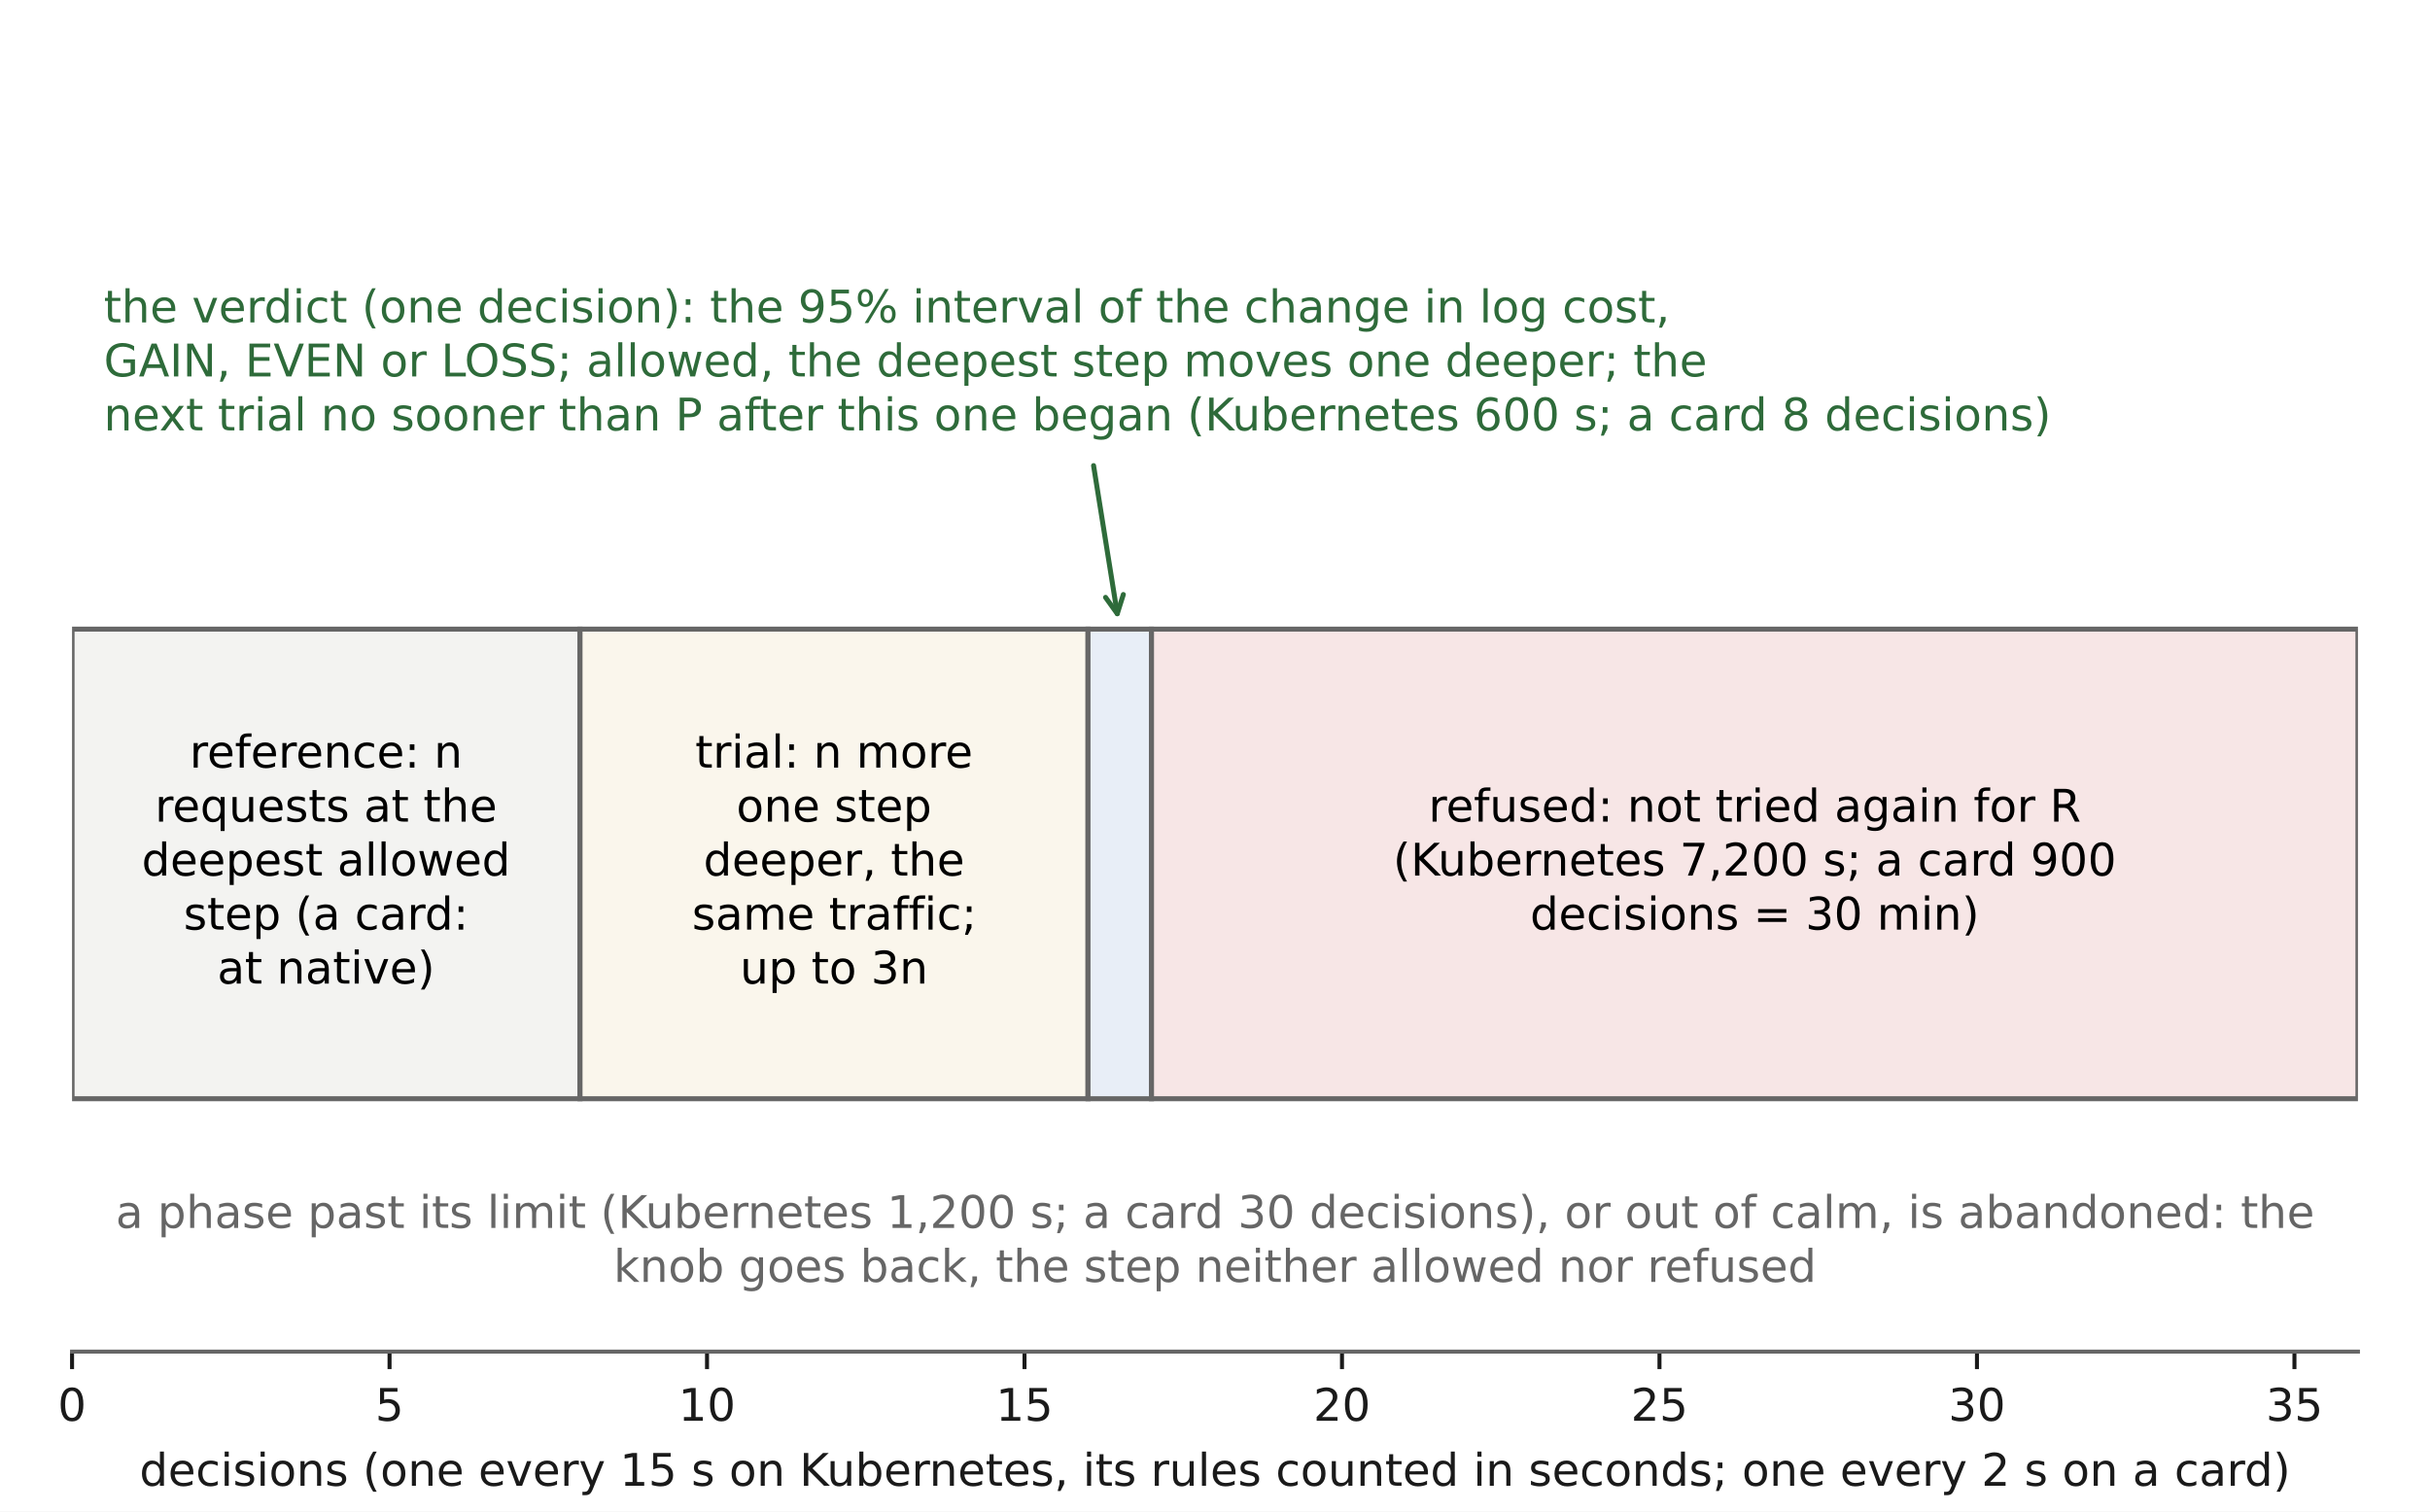
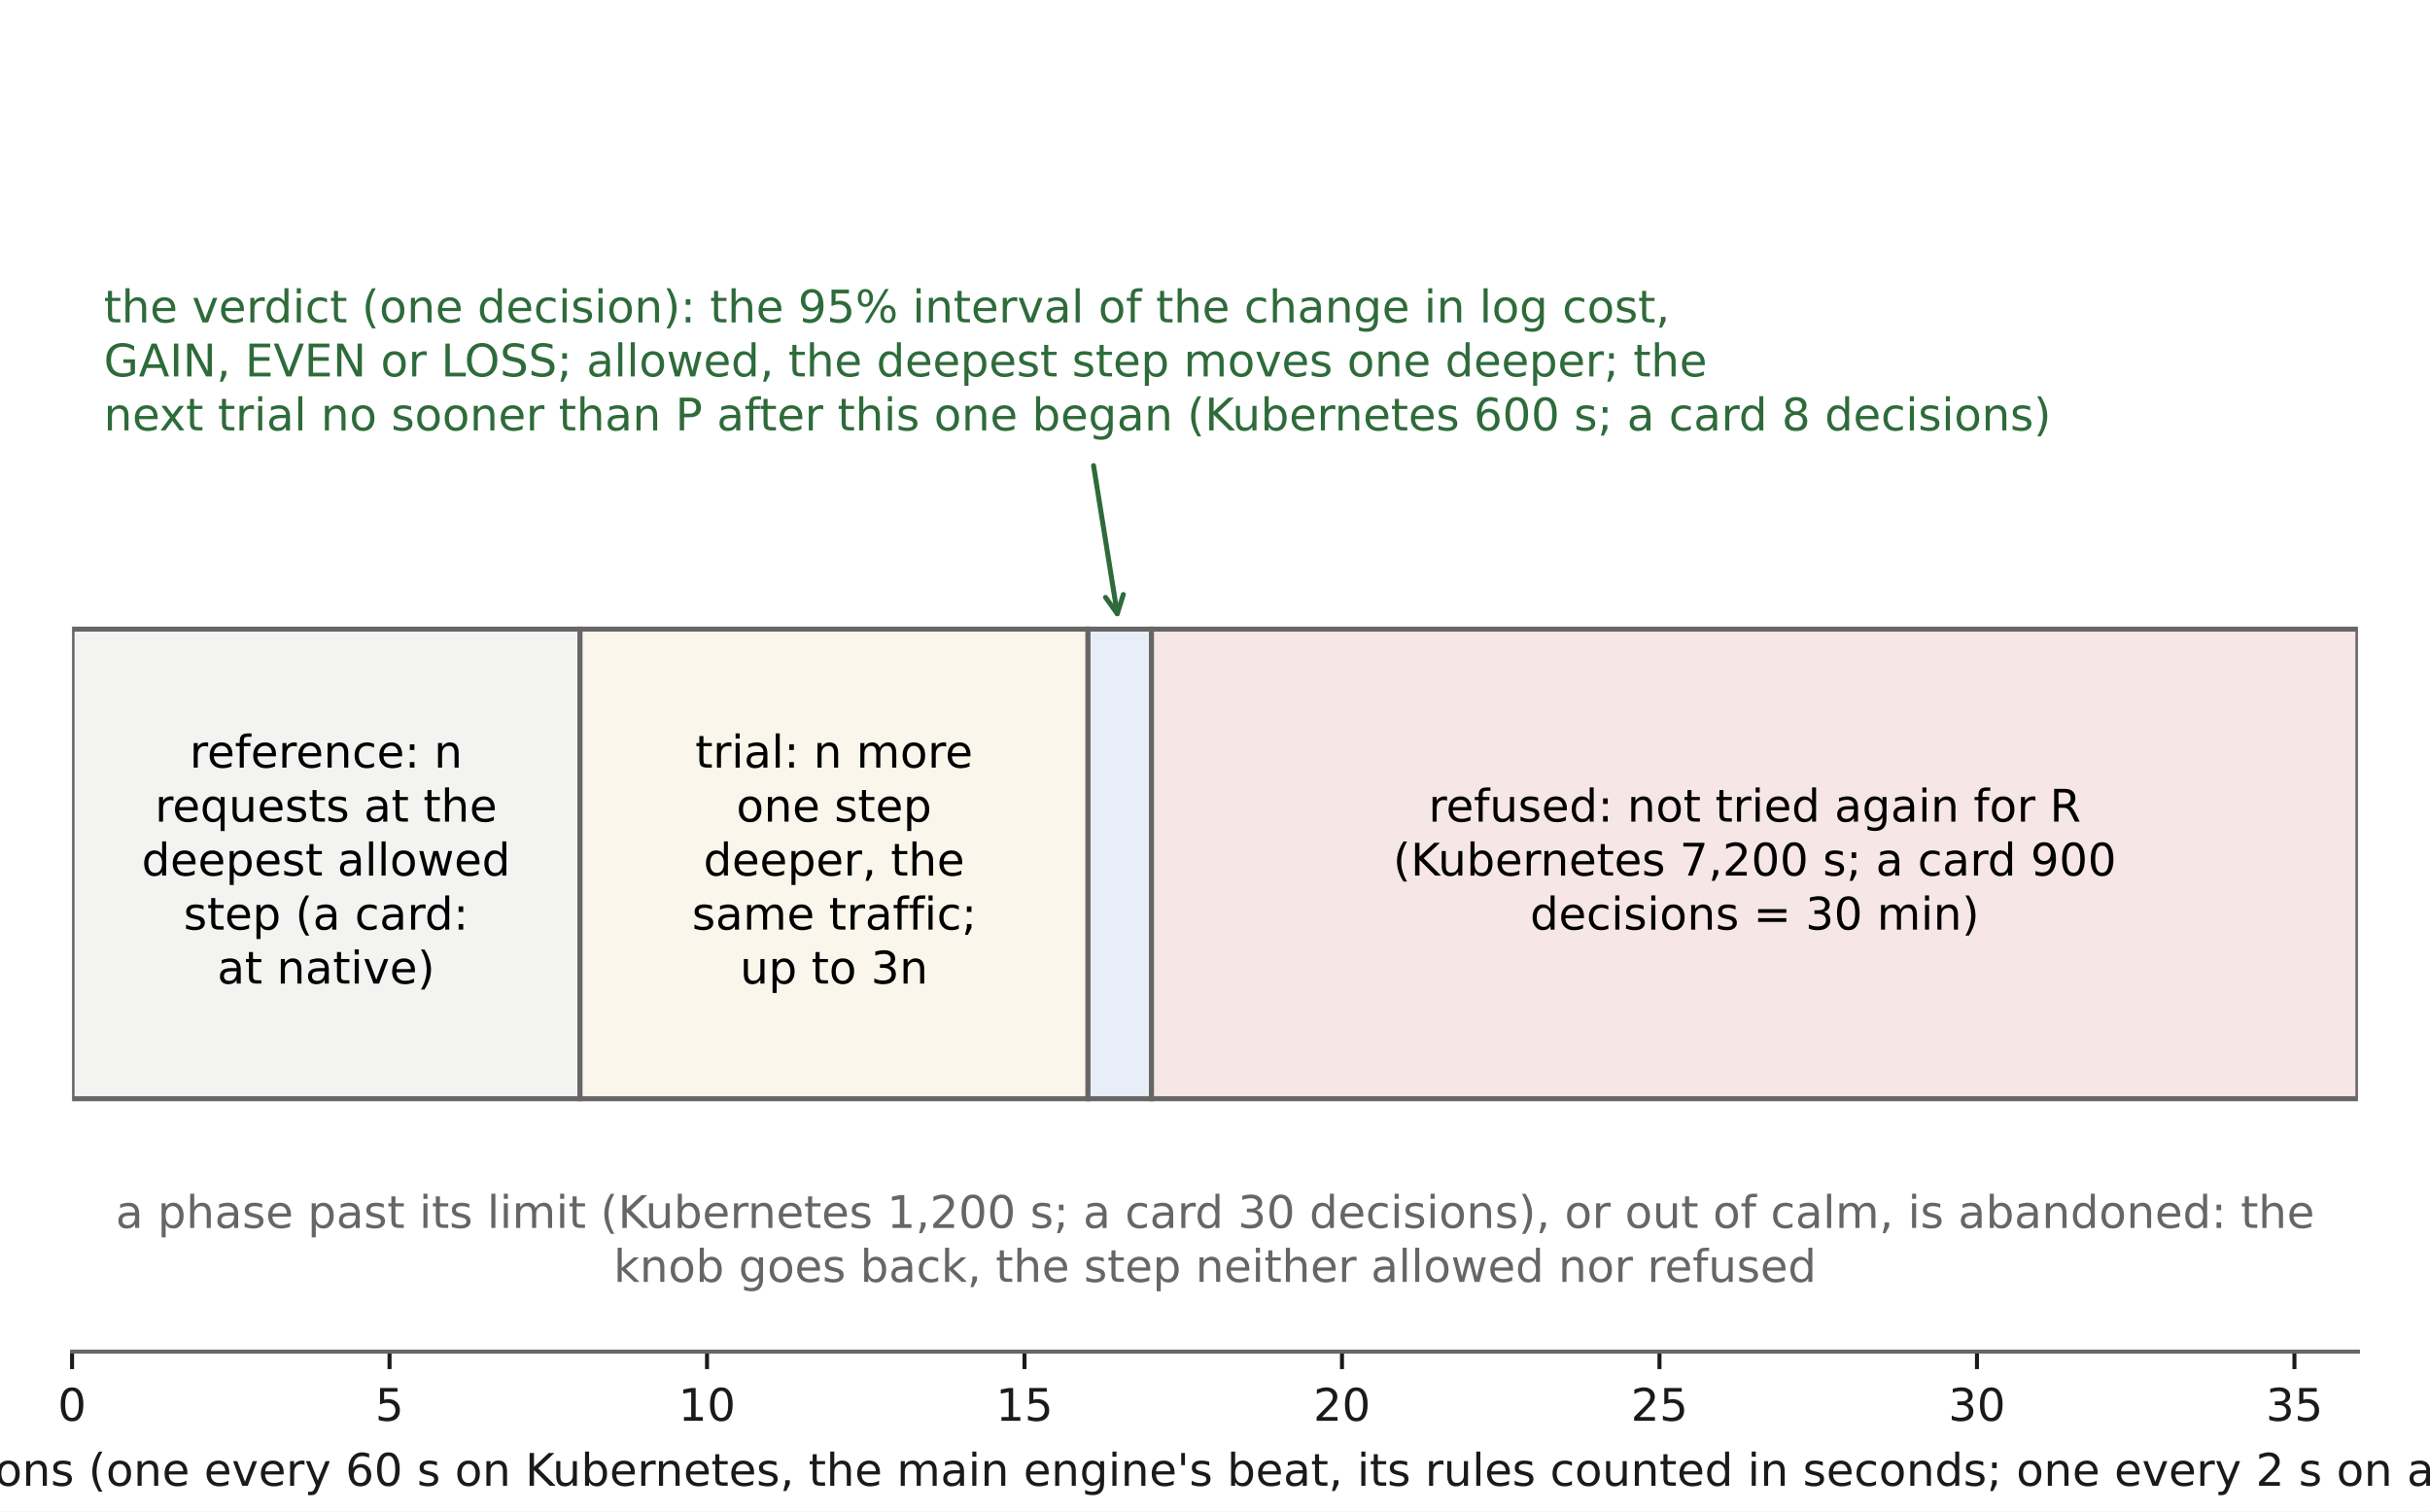
<svg xmlns="http://www.w3.org/2000/svg" xmlns:xlink="http://www.w3.org/1999/xlink" width="486pt" height="302.4pt" viewBox="0 0 486 302.4" version="1.1">
  <defs>
    <style type="text/css">*{stroke-linejoin: round; stroke-linecap: butt}</style>
  </defs>
  <g id="figure_1">
    <g id="patch_1">
      <path d="M 0 302.4  L 486 302.4  L 486 0  L 0 0  z " style="fill: #ffffff" />
    </g>
    <g id="axes_1">
      <g id="patch_2">
        <path d="M 14.411 270.399  L 471.589 270.399  L 471.589 3  L 14.411 3  z " style="fill: #ffffff" />
      </g>
      <g id="patch_3">
        <path d="M 14.411 219.81  L 116.006 219.81  L 116.006 125.859  L 14.411 125.859  z " clip-path="url(#pdf3e7df1db)" style="fill: #f3f3f1; stroke: #666666; stroke-linejoin: miter" />
      </g>
      <g id="patch_4">
        <path d="M 116.006 219.81  L 217.601 219.81  L 217.601 125.859  L 116.006 125.859  z " clip-path="url(#pdf3e7df1db)" style="fill: #faf6ec; stroke: #666666; stroke-linejoin: miter" />
      </g>
      <g id="patch_5">
        <path d="M 217.601 219.81  L 230.301 219.81  L 230.301 125.859  L 217.601 125.859  z " clip-path="url(#pdf3e7df1db)" style="fill: #e8eef7; stroke: #666666; stroke-linejoin: miter" />
      </g>
      <g id="patch_6">
        <path d="M 230.301 219.81  L 471.589 219.81  L 471.589 125.859  L 230.301 125.859  z " clip-path="url(#pdf3e7df1db)" style="fill: #f7e6e6; stroke: #666666; stroke-linejoin: miter" />
      </g>
      <g id="matplotlib.axis_1">
        <g id="xtick_1">
          <g id="line2d_1">
            <defs>
              <path id="m814b2a8047" d="M 0 0  L 0 3.5  " style="stroke: #1a1a1a; stroke-width: 0.8" />
            </defs>
            <g>
              <use xlink:href="#m814b2a8047" x="14.411" y="270.399" style="fill: #1a1a1a; stroke: #1a1a1a; stroke-width: 0.8" />
            </g>
          </g>
          <g id="text_1">
            <text style="font-size: 9px; font-family: 'DejaVu Sans'; text-anchor: middle; fill: #1a1a1a" x="14.411" y="284.237" transform="rotate(-0 14.41126 284.2369)">0</text>
          </g>
        </g>
        <g id="xtick_2">
          <g id="line2d_2">
            <g>
              <use xlink:href="#m814b2a8047" x="77.908" y="270.399" style="fill: #1a1a1a; stroke: #1a1a1a; stroke-width: 0.8" />
            </g>
          </g>
          <g id="text_2">
            <text style="font-size: 9px; font-family: 'DejaVu Sans'; text-anchor: middle; fill: #1a1a1a" x="77.908" y="284.237" transform="rotate(-0 77.90813 284.2369)">5</text>
          </g>
        </g>
        <g id="xtick_3">
          <g id="line2d_3">
            <g>
              <use xlink:href="#m814b2a8047" x="141.405" y="270.399" style="fill: #1a1a1a; stroke: #1a1a1a; stroke-width: 0.8" />
            </g>
          </g>
          <g id="text_3">
            <text style="font-size: 9px; font-family: 'DejaVu Sans'; text-anchor: middle; fill: #1a1a1a" x="141.405" y="284.237" transform="rotate(-0 141.405 284.2369)">10</text>
          </g>
        </g>
        <g id="xtick_4">
          <g id="line2d_4">
            <g>
              <use xlink:href="#m814b2a8047" x="204.902" y="270.399" style="fill: #1a1a1a; stroke: #1a1a1a; stroke-width: 0.8" />
            </g>
          </g>
          <g id="text_4">
            <text style="font-size: 9px; font-family: 'DejaVu Sans'; text-anchor: middle; fill: #1a1a1a" x="204.902" y="284.237" transform="rotate(-0 204.9019 284.2369)">15</text>
          </g>
        </g>
        <g id="xtick_5">
          <g id="line2d_5">
            <g>
              <use xlink:href="#m814b2a8047" x="268.399" y="270.399" style="fill: #1a1a1a; stroke: #1a1a1a; stroke-width: 0.8" />
            </g>
          </g>
          <g id="text_5">
            <text style="font-size: 9px; font-family: 'DejaVu Sans'; text-anchor: middle; fill: #1a1a1a" x="268.399" y="284.237" transform="rotate(-0 268.3987 284.2369)">20</text>
          </g>
        </g>
        <g id="xtick_6">
          <g id="line2d_6">
            <g>
              <use xlink:href="#m814b2a8047" x="331.896" y="270.399" style="fill: #1a1a1a; stroke: #1a1a1a; stroke-width: 0.8" />
            </g>
          </g>
          <g id="text_6">
            <text style="font-size: 9px; font-family: 'DejaVu Sans'; text-anchor: middle; fill: #1a1a1a" x="331.896" y="284.237" transform="rotate(-0 331.8956 284.2369)">25</text>
          </g>
        </g>
        <g id="xtick_7">
          <g id="line2d_7">
            <g>
              <use xlink:href="#m814b2a8047" x="395.392" y="270.399" style="fill: #1a1a1a; stroke: #1a1a1a; stroke-width: 0.8" />
            </g>
          </g>
          <g id="text_7">
            <text style="font-size: 9px; font-family: 'DejaVu Sans'; text-anchor: middle; fill: #1a1a1a" x="395.392" y="284.237" transform="rotate(-0 395.3925 284.2369)">30</text>
          </g>
        </g>
        <g id="xtick_8">
          <g id="line2d_8">
            <g>
              <use xlink:href="#m814b2a8047" x="458.889" y="270.399" style="fill: #1a1a1a; stroke: #1a1a1a; stroke-width: 0.8" />
            </g>
          </g>
          <g id="text_8">
            <text style="font-size: 9px; font-family: 'DejaVu Sans'; text-anchor: middle; fill: #1a1a1a" x="458.889" y="284.237" transform="rotate(-0 458.8894 284.2369)">35</text>
          </g>
        </g>
        <g id="text_9">
-           <text style="font-size: 9px; font-family: 'DejaVu Sans'; text-anchor: middle; fill: #1a1a1a" x="243" y="297.238" transform="rotate(-0 243 297.2377)">decisions (one every 15 s on Kubernetes, its rules counted in seconds; one every 2 s on a card)</text>
+           <text style="font-size: 9px; font-family: 'DejaVu Sans'; text-anchor: middle; fill: #1a1a1a" x="243" y="297.238" transform="rotate(-0 243 297.2377)">decisions (one every 60 s on Kubernetes, the main engine's beat, its rules counted in seconds; one every 2 s on a card)</text>
        </g>
      </g>
      <g id="matplotlib.axis_2" />
      <g id="patch_7">
        <path d="M 14.411 270.399  L 471.589 270.399  " style="fill: none; stroke: #666666; stroke-width: 0.8; stroke-linejoin: miter; stroke-linecap: square" />
      </g>
      <g id="text_10">
        <text style="font-size: 9px; font-family: 'DejaVu Sans'" transform="translate(37.92329 153.5679)">reference: n</text>
        <text style="font-size: 9px; font-family: 'DejaVu Sans'" transform="translate(30.99188 164.3704)">requests at the</text>
        <text style="font-size: 9px; font-family: 'DejaVu Sans'" transform="translate(28.33266 175.1729)">deepest allowed</text>
        <text style="font-size: 9px; font-family: 'DejaVu Sans'" transform="translate(36.72516 185.9753)">step (a card:</text>
        <text style="font-size: 9px; font-family: 'DejaVu Sans'" transform="translate(43.44493 196.7778)">at native)</text>
      </g>
      <g id="text_11">
        <text style="font-size: 9px; font-family: 'DejaVu Sans'" transform="translate(139.0472 153.5686)">trial: n more</text>
        <text style="font-size: 9px; font-family: 'DejaVu Sans'" transform="translate(147.2653 164.3704)">one step</text>
        <text style="font-size: 9px; font-family: 'DejaVu Sans'" transform="translate(140.6883 175.1729)">deeper, the</text>
        <text style="font-size: 9px; font-family: 'DejaVu Sans'" transform="translate(138.4066 185.9753)">same traffic;</text>
        <text style="font-size: 9px; font-family: 'DejaVu Sans'" transform="translate(148.0022 196.7771)">up to 3n</text>
      </g>
      <g id="text_12">
        <text style="font-size: 9px; font-family: 'DejaVu Sans'" transform="translate(285.7045 164.3704)">refused: not tried again for R</text>
        <text style="font-size: 9px; font-family: 'DejaVu Sans'" transform="translate(278.6149 175.1729)">(Kubernetes 7,200 s; a card 900</text>
        <text style="font-size: 9px; font-family: 'DejaVu Sans'" transform="translate(306.022 185.9753)">decisions = 30 min)</text>
      </g>
      <g id="patch_8">
        <path d="M 218.714 93.151  Q 221.174 108.517 223.458 122.779  " style="fill: none; stroke: #2e6b3a; stroke-linecap: round" />
        <path d="M 224.666 118.939  L 223.458 122.779  L 221.111 119.509  " style="fill: none; stroke: #2e6b3a; stroke-linecap: round" />
      </g>
      <g id="text_13">
        <text style="font-size: 9px; font-family: 'DejaVu Sans'; fill: #2e6b3a" transform="translate(20.76095 64.50576)">the verdict (one decision): the 95% interval of the change in log cost,</text>
        <text style="font-size: 9px; font-family: 'DejaVu Sans'; fill: #2e6b3a" transform="translate(20.76095 75.30822)">GAIN, EVEN or LOSS; allowed, the deepest step moves one deeper; the</text>
        <text style="font-size: 9px; font-family: 'DejaVu Sans'; fill: #2e6b3a" transform="translate(20.76095 86.11068)">next trial no sooner than P after this one began (Kubernetes 600 s; a card 8 decisions)</text>
      </g>
      <g id="text_14">
        <text style="font-size: 9px; font-family: 'DejaVu Sans'; fill: #666666" transform="translate(23.13211 245.6551)">a phase past its limit (Kubernetes 1,200 s; a card 30 decisions), or out of calm, is abandoned: the</text>
        <text style="font-size: 9px; font-family: 'DejaVu Sans'; fill: #666666" transform="translate(122.7199 256.4575)">knob goes back, the step neither allowed nor refused</text>
      </g>
    </g>
  </g>
  <defs>
    <clipPath id="pdf3e7df1db">
      <rect x="14.411" y="3" width="457.177" height="267.399" />
    </clipPath>
  </defs>
</svg>
